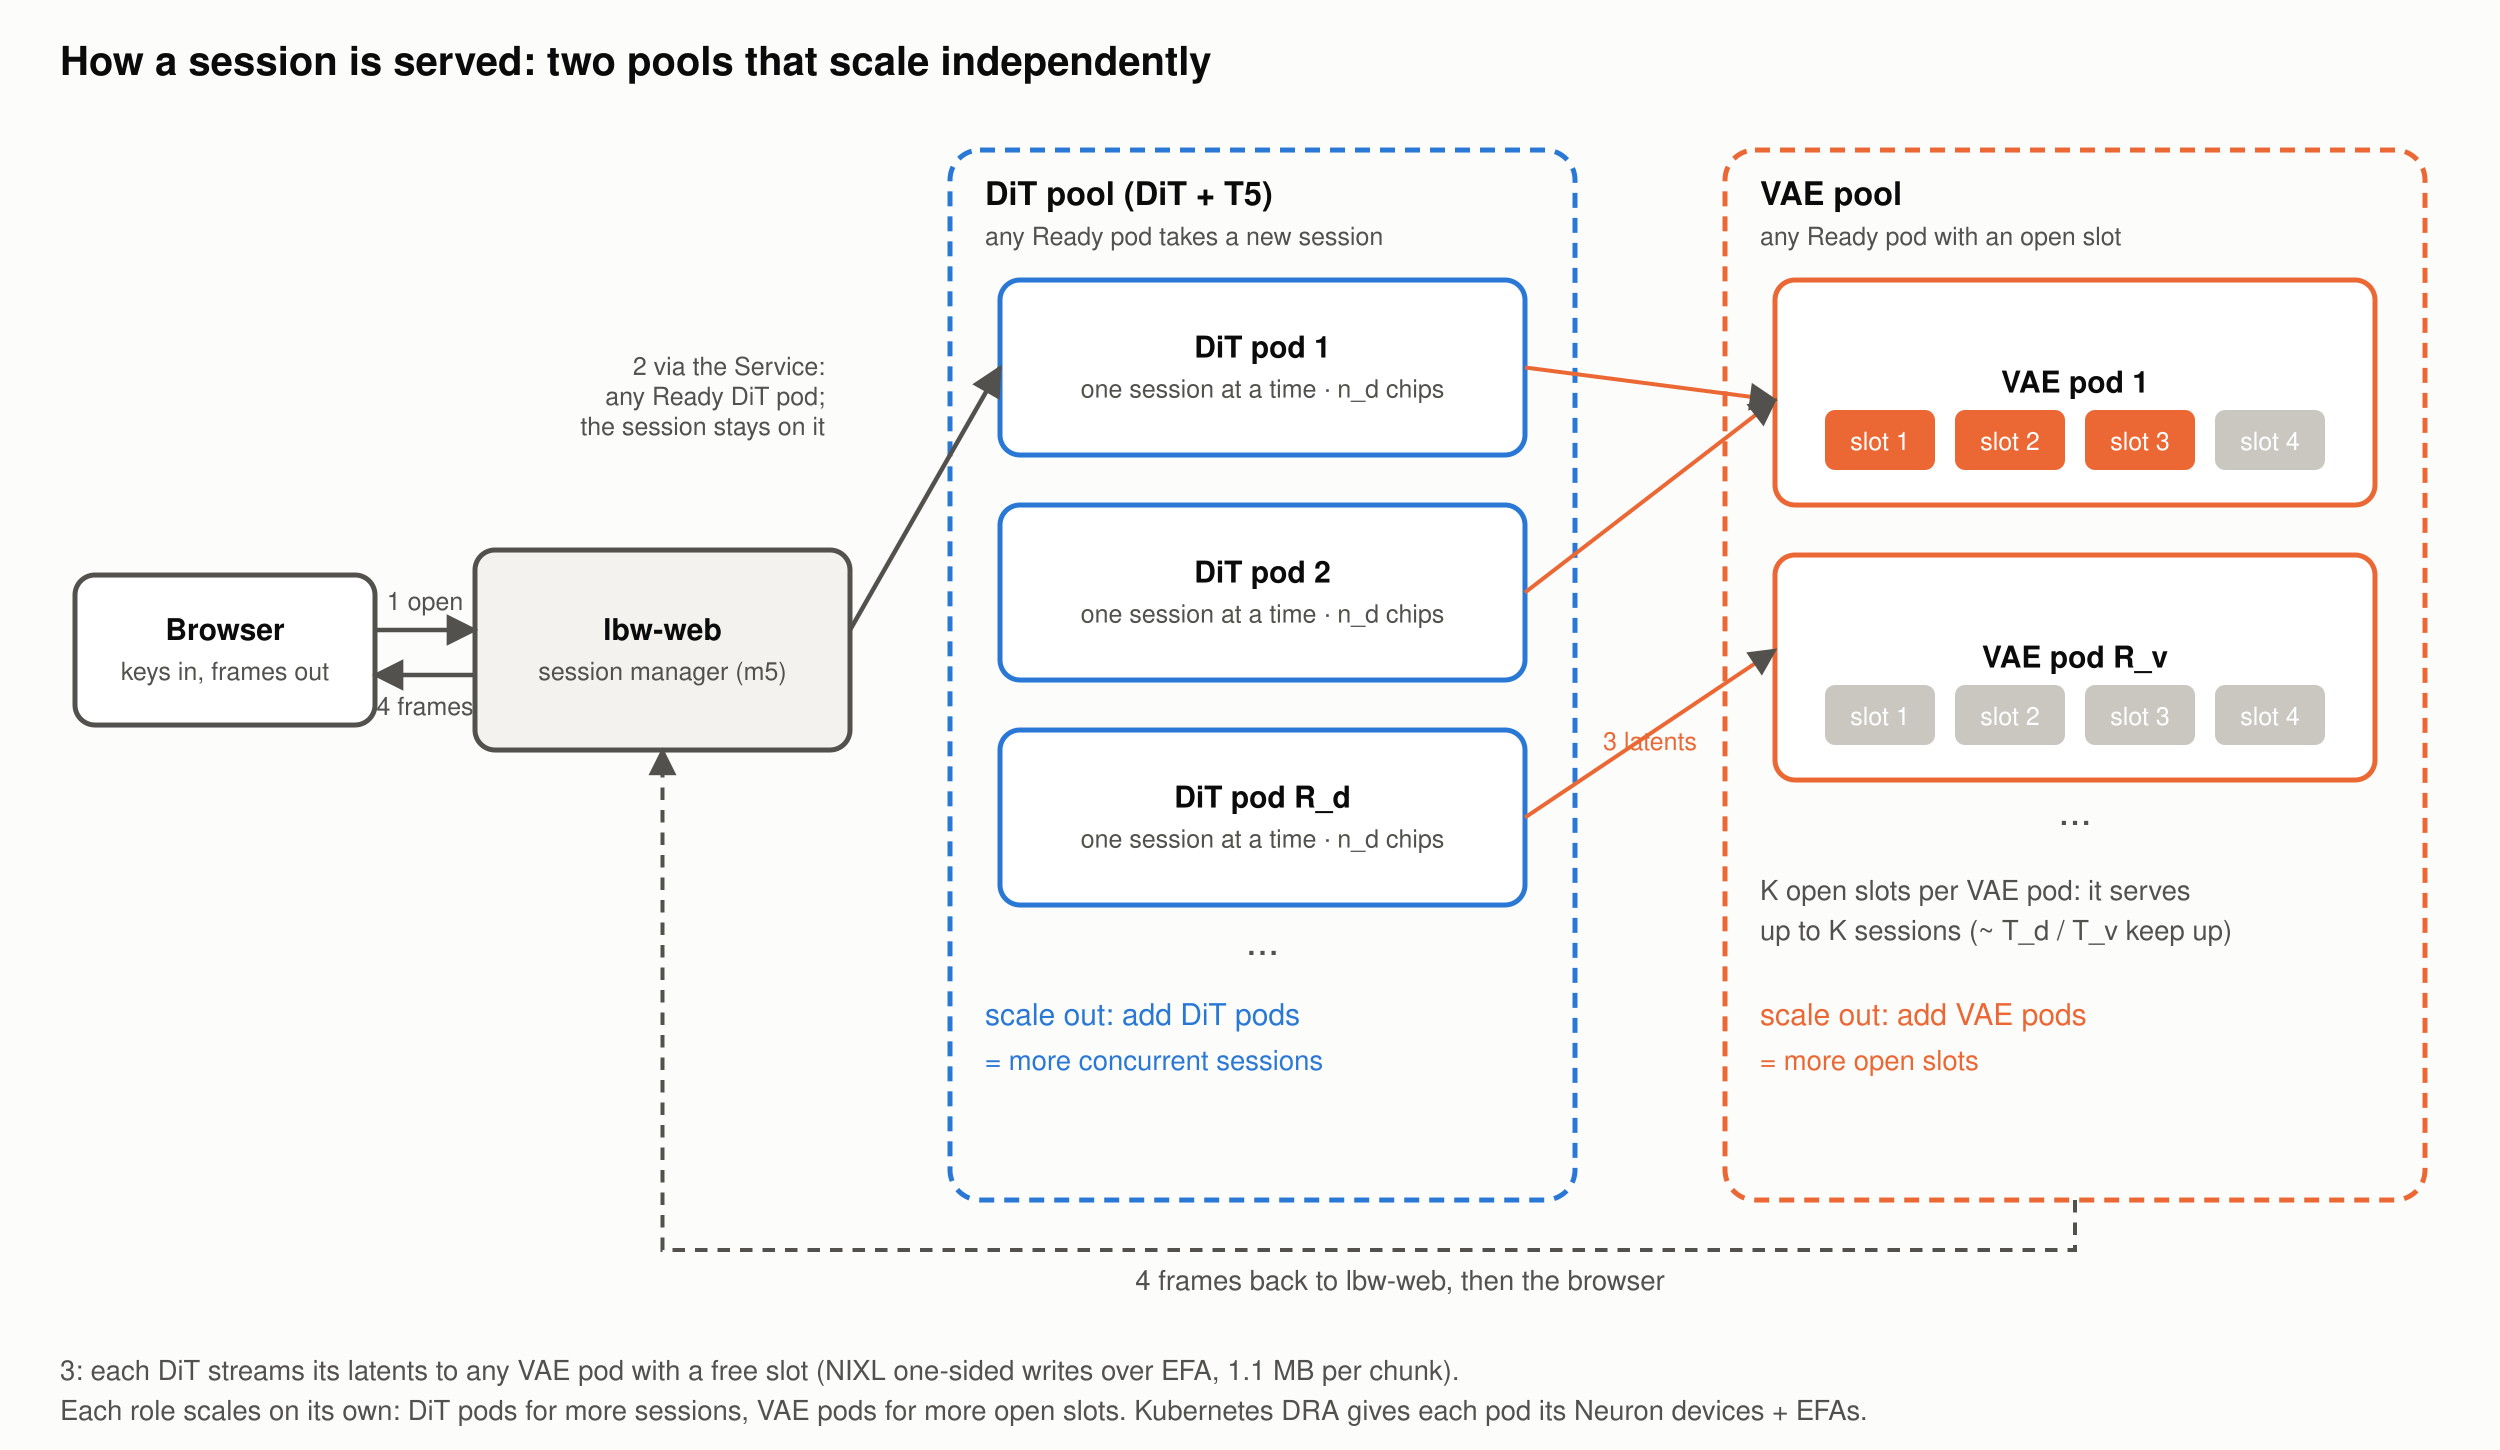
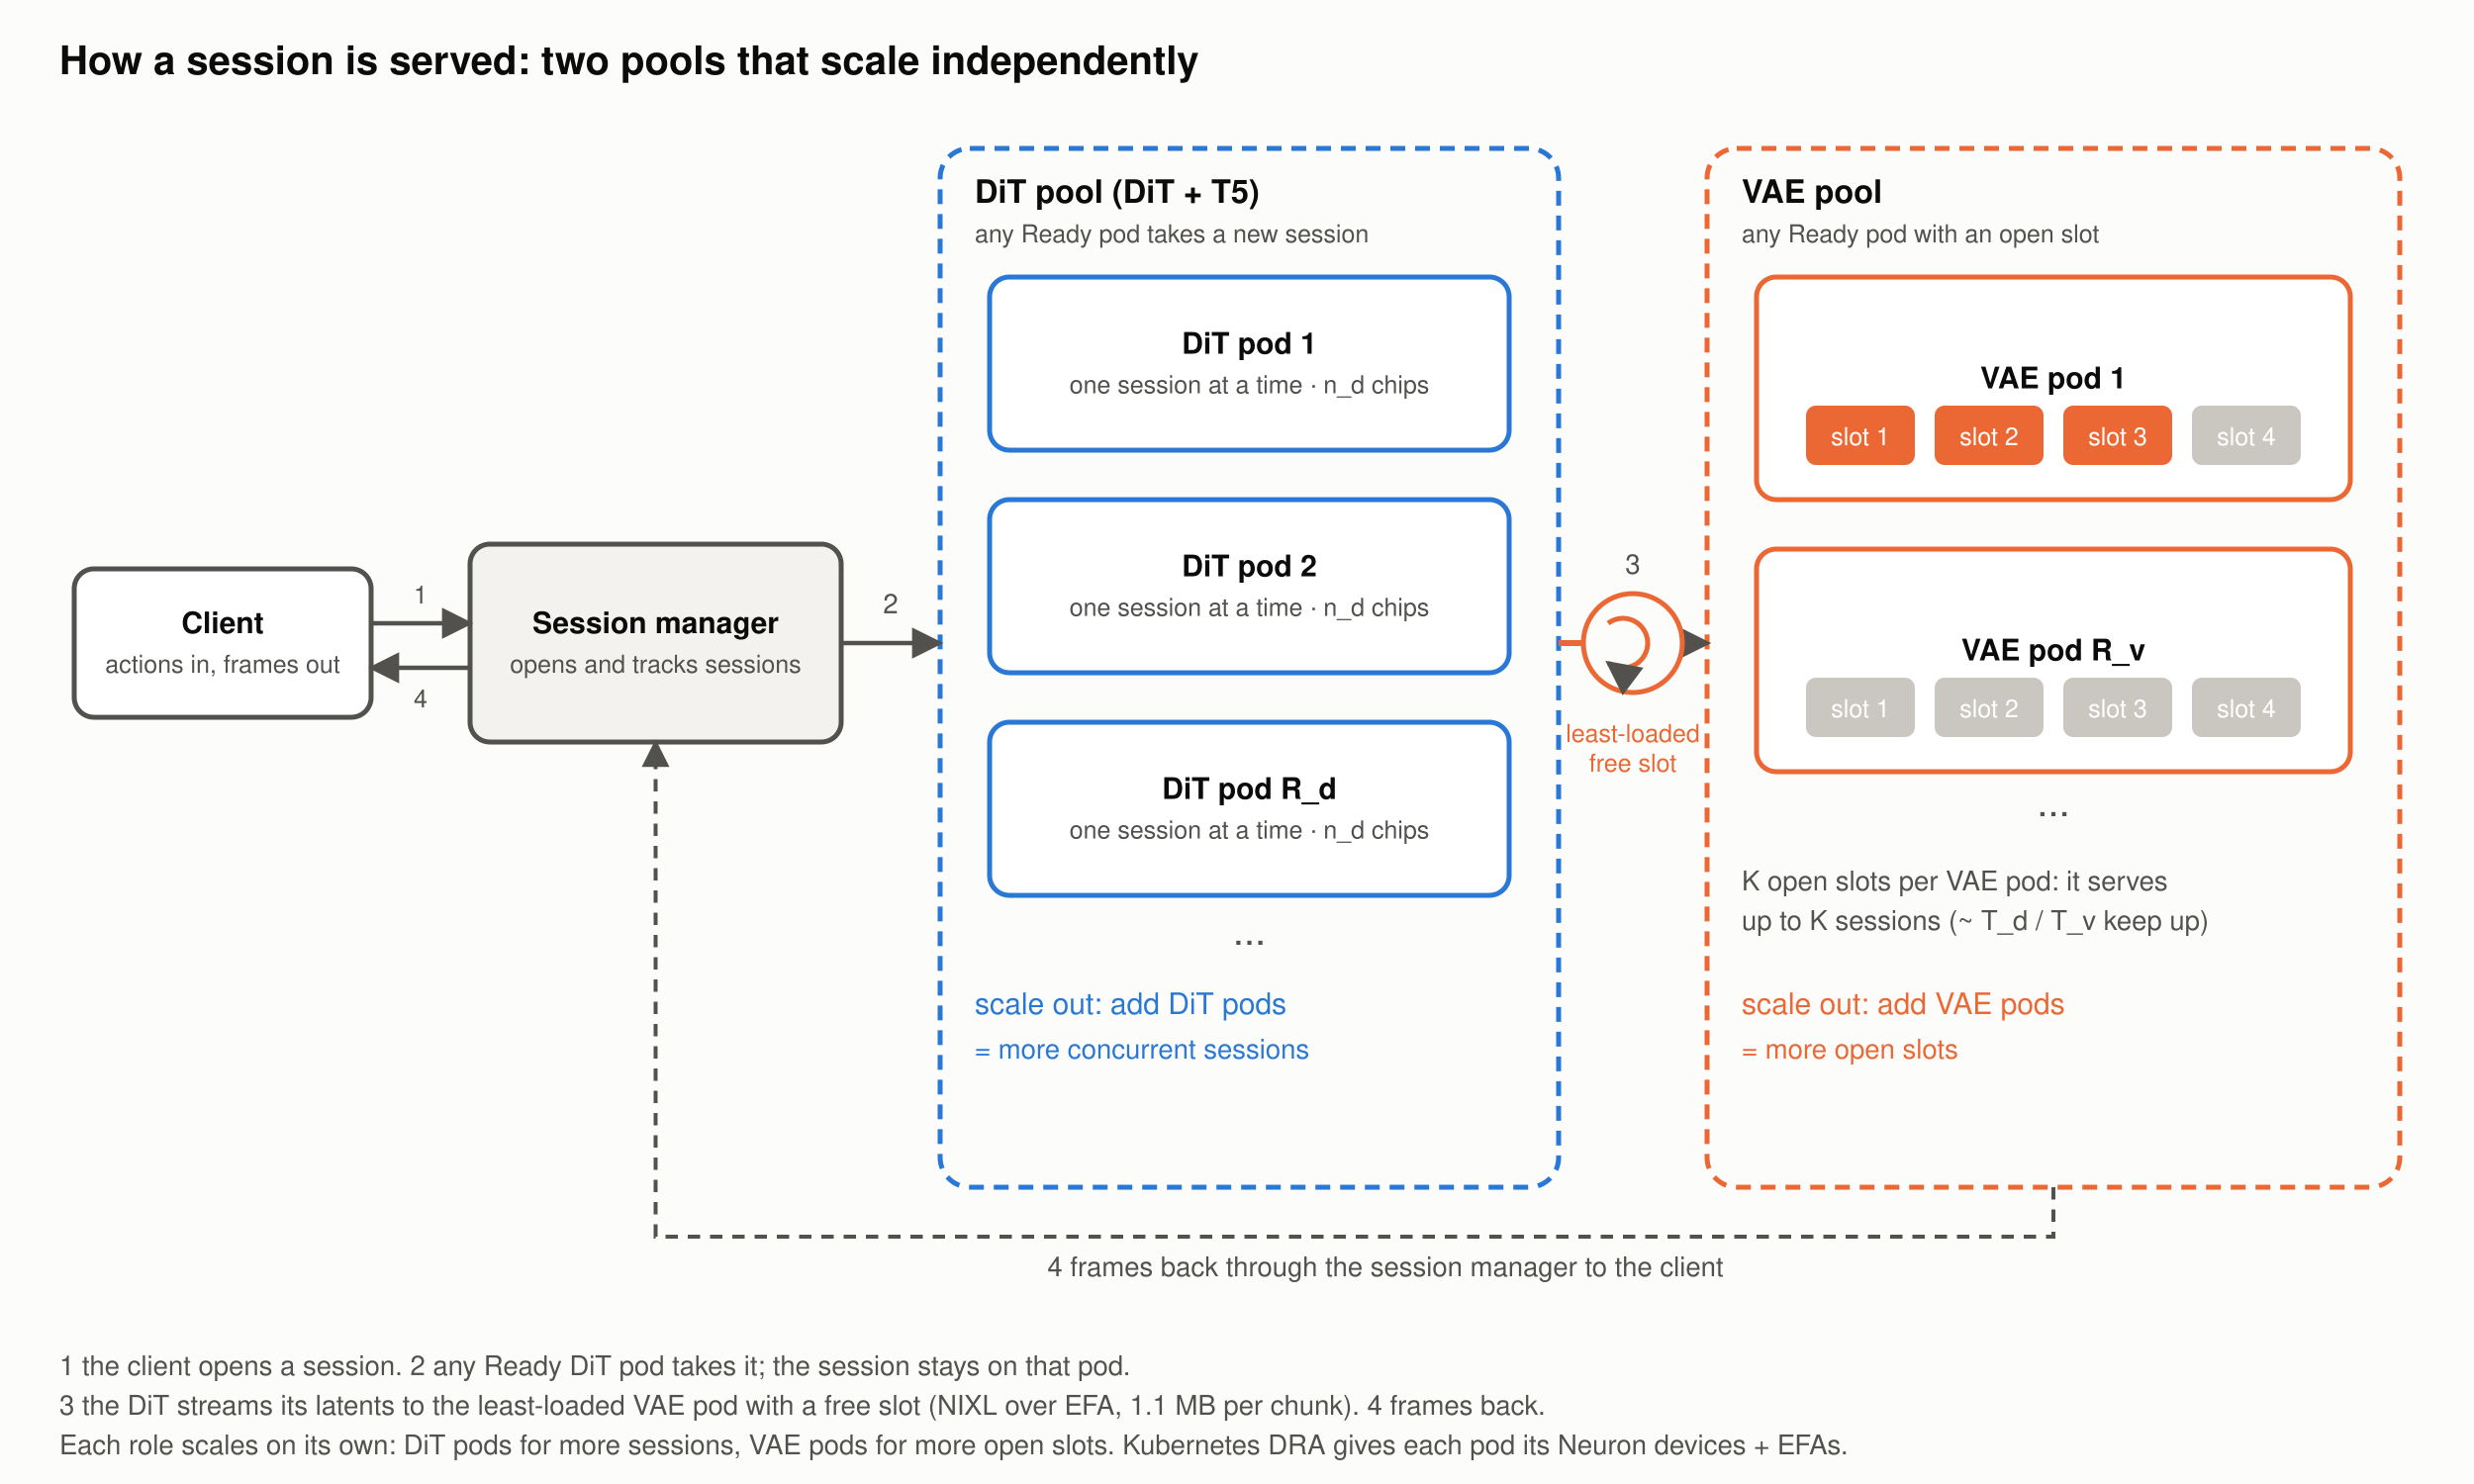
- <svg xmlns="http://www.w3.org/2000/svg" width="1000" height="580" viewBox="0 0 1000 580" font-family="Helvetica, Arial, sans-serif">
+ <svg xmlns="http://www.w3.org/2000/svg" width="1000" height="600" viewBox="0 0 1000 600" font-family="Helvetica, Arial, sans-serif">
  <defs>
    <marker id="a" viewBox="0 0 10 10" refX="9" refY="5" markerWidth="7" markerHeight="7" orient="auto-start-reverse">
      <path d="M0,0 L10,5 L0,10 z" fill="#52514e" />
    </marker>
  </defs>
-   <rect width="1000" height="580" fill="#fcfcfb" />
+   <rect width="1000" height="600" fill="#fcfcfb" />
  <text x="24" y="30" font-size="16" font-weight="600" fill="#0b0b0b">How a session is served: two pools that scale independently</text>
  <rect x="30" y="230" width="120" height="60" rx="8" fill="#ffffff" stroke="#52514e" stroke-width="2" />
-   <text x="90.0" y="256.0" font-size="12" font-weight="600" text-anchor="middle" fill="#0b0b0b">Browser</text>
-   <text x="90.0" y="272.0" font-size="10" text-anchor="middle" fill="#52514e">keys in, frames out</text>
+   <text x="90.0" y="256.0" font-size="12" font-weight="600" text-anchor="middle" fill="#0b0b0b">Client</text>
+   <text x="90.0" y="272.0" font-size="10" text-anchor="middle" fill="#52514e">actions in, frames out</text>
  <rect x="190" y="220" width="150" height="80" rx="8" fill="#f3f2ee" stroke="#52514e" stroke-width="2" />
-   <text x="265.0" y="256.0" font-size="12" font-weight="600" text-anchor="middle" fill="#0b0b0b">lbw-web</text>
-   <text x="265.0" y="272.0" font-size="10" text-anchor="middle" fill="#52514e">session manager (m5)</text>
+   <text x="265.0" y="256.0" font-size="12" font-weight="600" text-anchor="middle" fill="#0b0b0b">Session manager</text>
+   <text x="265.0" y="272.0" font-size="10" text-anchor="middle" fill="#52514e">opens and tracks sessions</text>
  <line x1="150" y1="252" x2="190" y2="252" stroke="#52514e" stroke-width="1.8" stroke-dasharray="" marker-end="url(#a)" />
  <line x1="190" y1="270" x2="150" y2="270" stroke="#52514e" stroke-width="1.8" stroke-dasharray="" marker-end="url(#a)" />
-   <text x="170" y="244" font-size="10" text-anchor="middle" fill="#52514e">1 open</text>
-   <text x="170" y="286" font-size="10" text-anchor="middle" fill="#52514e">4 frames</text>
+   <text x="170" y="244" font-size="10" text-anchor="middle" fill="#52514e">1</text>
+   <text x="170" y="286" font-size="10" text-anchor="middle" fill="#52514e">4</text>
  <rect x="380" y="60" width="250" height="420" rx="12" fill="none" stroke="#2a78d6" stroke-width="2" stroke-dasharray="6 4" />
  <text x="394" y="82" font-size="13" font-weight="600" fill="#0b0b0b">DiT pool (DiT + T5)</text>
  <text x="394" y="98" font-size="10" text-anchor="start" fill="#52514e">any Ready pod takes a new session</text>
  <rect x="400" y="112" width="210" height="70" rx="8" fill="#ffffff" stroke="#2a78d6" stroke-width="2" />
  <text x="505.0" y="143.0" font-size="12" font-weight="600" text-anchor="middle" fill="#0b0b0b">DiT pod 1</text>
  <text x="505.0" y="159.0" font-size="10" text-anchor="middle" fill="#52514e">one session at a time · n_d chips</text>
  <rect x="400" y="202" width="210" height="70" rx="8" fill="#ffffff" stroke="#2a78d6" stroke-width="2" />
  <text x="505.0" y="233.0" font-size="12" font-weight="600" text-anchor="middle" fill="#0b0b0b">DiT pod 2</text>
  <text x="505.0" y="249.0" font-size="10" text-anchor="middle" fill="#52514e">one session at a time · n_d chips</text>
  <rect x="400" y="292" width="210" height="70" rx="8" fill="#ffffff" stroke="#2a78d6" stroke-width="2" />
  <text x="505.0" y="323.0" font-size="12" font-weight="600" text-anchor="middle" fill="#0b0b0b">DiT pod R_d</text>
  <text x="505.0" y="339.0" font-size="10" text-anchor="middle" fill="#52514e">one session at a time · n_d chips</text>
  <text x="505" y="382" font-size="16" text-anchor="middle" fill="#52514e">...</text>
  <text x="394" y="410" font-size="12" text-anchor="start" fill="#2a78d6">scale out: add DiT pods</text>
  <text x="394" y="428" font-size="11" text-anchor="start" fill="#2a78d6">= more concurrent sessions</text>
-   <line x1="340" y1="252" x2="400" y2="147" stroke="#52514e" stroke-width="1.8" stroke-dasharray="" marker-end="url(#a)" />
-   <text x="330" y="150" font-size="10" text-anchor="end" fill="#52514e">2 via the Service:</text>
-   <text x="330" y="162" font-size="10" text-anchor="end" fill="#52514e">any Ready DiT pod;</text>
-   <text x="330" y="174" font-size="10" text-anchor="end" fill="#52514e">the session stays on it</text>
+   <line x1="340" y1="260" x2="380" y2="260" stroke="#52514e" stroke-width="1.8" stroke-dasharray="" marker-end="url(#a)" />
+   <text x="360" y="248" font-size="11" text-anchor="middle" fill="#52514e">2</text>
  <rect x="690" y="60" width="280" height="420" rx="12" fill="none" stroke="#eb6834" stroke-width="2" stroke-dasharray="6 4" />
  <text x="704" y="82" font-size="13" font-weight="600" fill="#0b0b0b">VAE pool</text>
  <text x="704" y="98" font-size="10" text-anchor="start" fill="#52514e">any Ready pod with an open slot</text>
  <rect x="710" y="112" width="240" height="90" rx="8" fill="#ffffff" stroke="#eb6834" stroke-width="2" />
  <text x="830.0" y="157.0" font-size="12" font-weight="600" text-anchor="middle" fill="#0b0b0b">VAE pod 1</text>
  <rect x="730" y="164" width="44" height="24" rx="4" fill="#eb6834" />
  <text x="752" y="180" font-size="10" text-anchor="middle" fill="#ffffff">slot 1</text>
  <rect x="782" y="164" width="44" height="24" rx="4" fill="#eb6834" />
  <text x="804" y="180" font-size="10" text-anchor="middle" fill="#ffffff">slot 2</text>
  <rect x="834" y="164" width="44" height="24" rx="4" fill="#eb6834" />
  <text x="856" y="180" font-size="10" text-anchor="middle" fill="#ffffff">slot 3</text>
  <rect x="886" y="164" width="44" height="24" rx="4" fill="#c9c7c0" />
  <text x="908" y="180" font-size="10" text-anchor="middle" fill="#ffffff">slot 4</text>
  <rect x="710" y="222" width="240" height="90" rx="8" fill="#ffffff" stroke="#eb6834" stroke-width="2" />
  <text x="830.0" y="267.0" font-size="12" font-weight="600" text-anchor="middle" fill="#0b0b0b">VAE pod R_v</text>
  <rect x="730" y="274" width="44" height="24" rx="4" fill="#c9c7c0" />
  <text x="752" y="290" font-size="10" text-anchor="middle" fill="#ffffff">slot 1</text>
  <rect x="782" y="274" width="44" height="24" rx="4" fill="#c9c7c0" />
  <text x="804" y="290" font-size="10" text-anchor="middle" fill="#ffffff">slot 2</text>
  <rect x="834" y="274" width="44" height="24" rx="4" fill="#c9c7c0" />
  <text x="856" y="290" font-size="10" text-anchor="middle" fill="#ffffff">slot 3</text>
  <rect x="886" y="274" width="44" height="24" rx="4" fill="#c9c7c0" />
  <text x="908" y="290" font-size="10" text-anchor="middle" fill="#ffffff">slot 4</text>
  <text x="830" y="330" font-size="16" text-anchor="middle" fill="#52514e">...</text>
  <text x="704" y="360" font-size="11" text-anchor="start" fill="#52514e">K open slots per VAE pod: it serves</text>
  <text x="704" y="376" font-size="11" text-anchor="start" fill="#52514e">up to K sessions (~ T_d / T_v keep up)</text>
  <text x="704" y="410" font-size="12" text-anchor="start" fill="#eb6834">scale out: add VAE pods</text>
  <text x="704" y="428" font-size="11" text-anchor="start" fill="#eb6834">= more open slots</text>
-   <line x1="610" y1="147" x2="710" y2="160" stroke="#eb6834" stroke-width="1.6" stroke-dasharray="" marker-end="url(#a)" />
-   <line x1="610" y1="237" x2="710" y2="160" stroke="#eb6834" stroke-width="1.6" stroke-dasharray="" marker-end="url(#a)" />
-   <line x1="610" y1="327" x2="710" y2="260" stroke="#eb6834" stroke-width="1.6" stroke-dasharray="" marker-end="url(#a)" />
-   <text x="660" y="300" font-size="10" text-anchor="middle" fill="#eb6834">3 latents</text>
+   <line x1="630" y1="260" x2="690" y2="260" stroke="#eb6834" stroke-width="2.4" stroke-dasharray="" marker-end="url(#a)" />
+   <circle cx="660" cy="260" r="20" fill="#fcfcfb" stroke="#eb6834" stroke-width="2" />
+   <path d="M 650 252 A 10 10 0 1 1 650 268" fill="none" stroke="#eb6834" stroke-width="2" marker-end="url(#a)" />
+   <text x="660" y="232" font-size="11" text-anchor="middle" fill="#52514e">3</text>
+   <text x="660" y="300" font-size="10" text-anchor="middle" fill="#eb6834">least-loaded</text>
+   <text x="660" y="312" font-size="10" text-anchor="middle" fill="#eb6834">free slot</text>
  <path d="M 830 480 L 830 500 L 265 500 L 265 300" fill="none" stroke="#52514e" stroke-width="1.6" stroke-dasharray="5 4" marker-end="url(#a)" />
-   <text x="560" y="516" font-size="11" text-anchor="middle" fill="#52514e">4 frames back to lbw-web, then the browser</text>
-   <text x="24" y="552" font-size="11" fill="#52514e">3: each DiT streams its latents to any VAE pod with a free slot (NIXL one-sided writes over EFA, 1.1 MB per chunk).</text>
-   <text x="24" y="568" font-size="11" fill="#52514e">Each role scales on its own: DiT pods for more sessions, VAE pods for more open slots. Kubernetes DRA gives each pod its Neuron devices + EFAs.</text>
+   <text x="560" y="516" font-size="11" text-anchor="middle" fill="#52514e">4 frames back through the session manager to the client</text>
+   <text x="24" y="556" font-size="11" fill="#52514e">1 the client opens a session. 2 any Ready DiT pod takes it; the session stays on that pod.</text>
+   <text x="24" y="572" font-size="11" fill="#52514e">3 the DiT streams its latents to the least-loaded VAE pod with a free slot (NIXL over EFA, 1.1 MB per chunk). 4 frames back.</text>
+   <text x="24" y="588" font-size="11" fill="#52514e">Each role scales on its own: DiT pods for more sessions, VAE pods for more open slots. Kubernetes DRA gives each pod its Neuron devices + EFAs.</text>
</svg>
